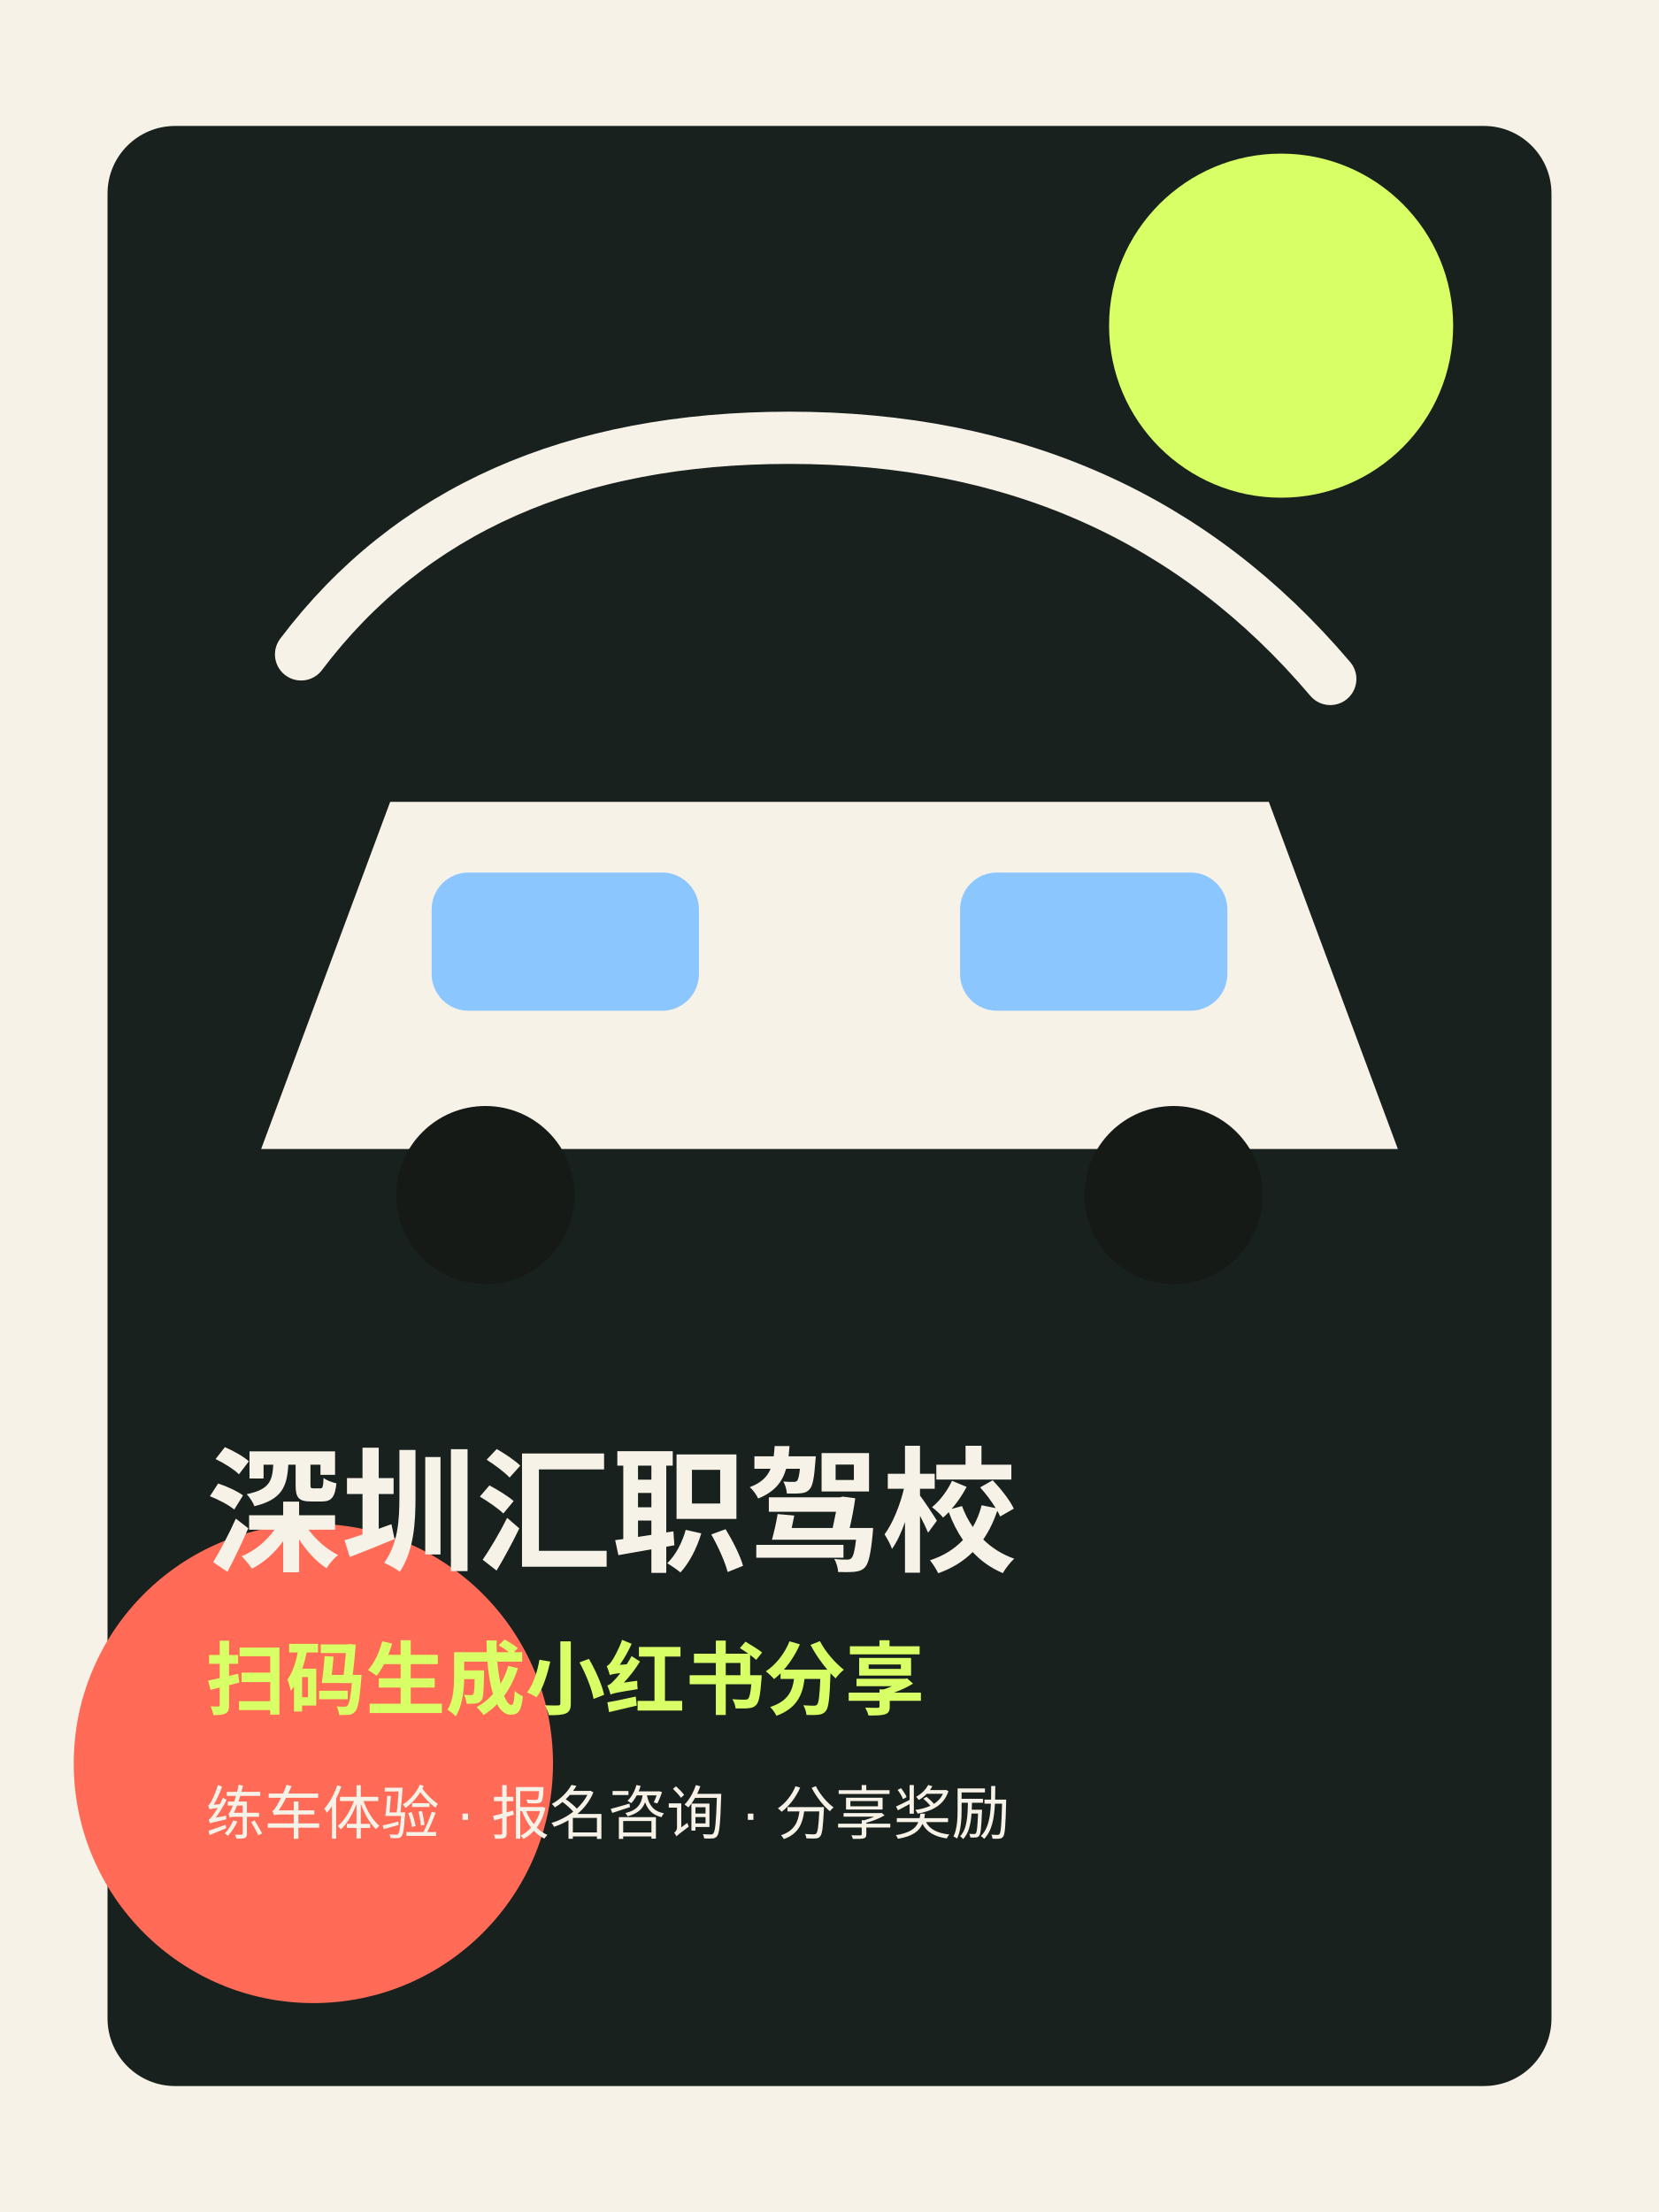
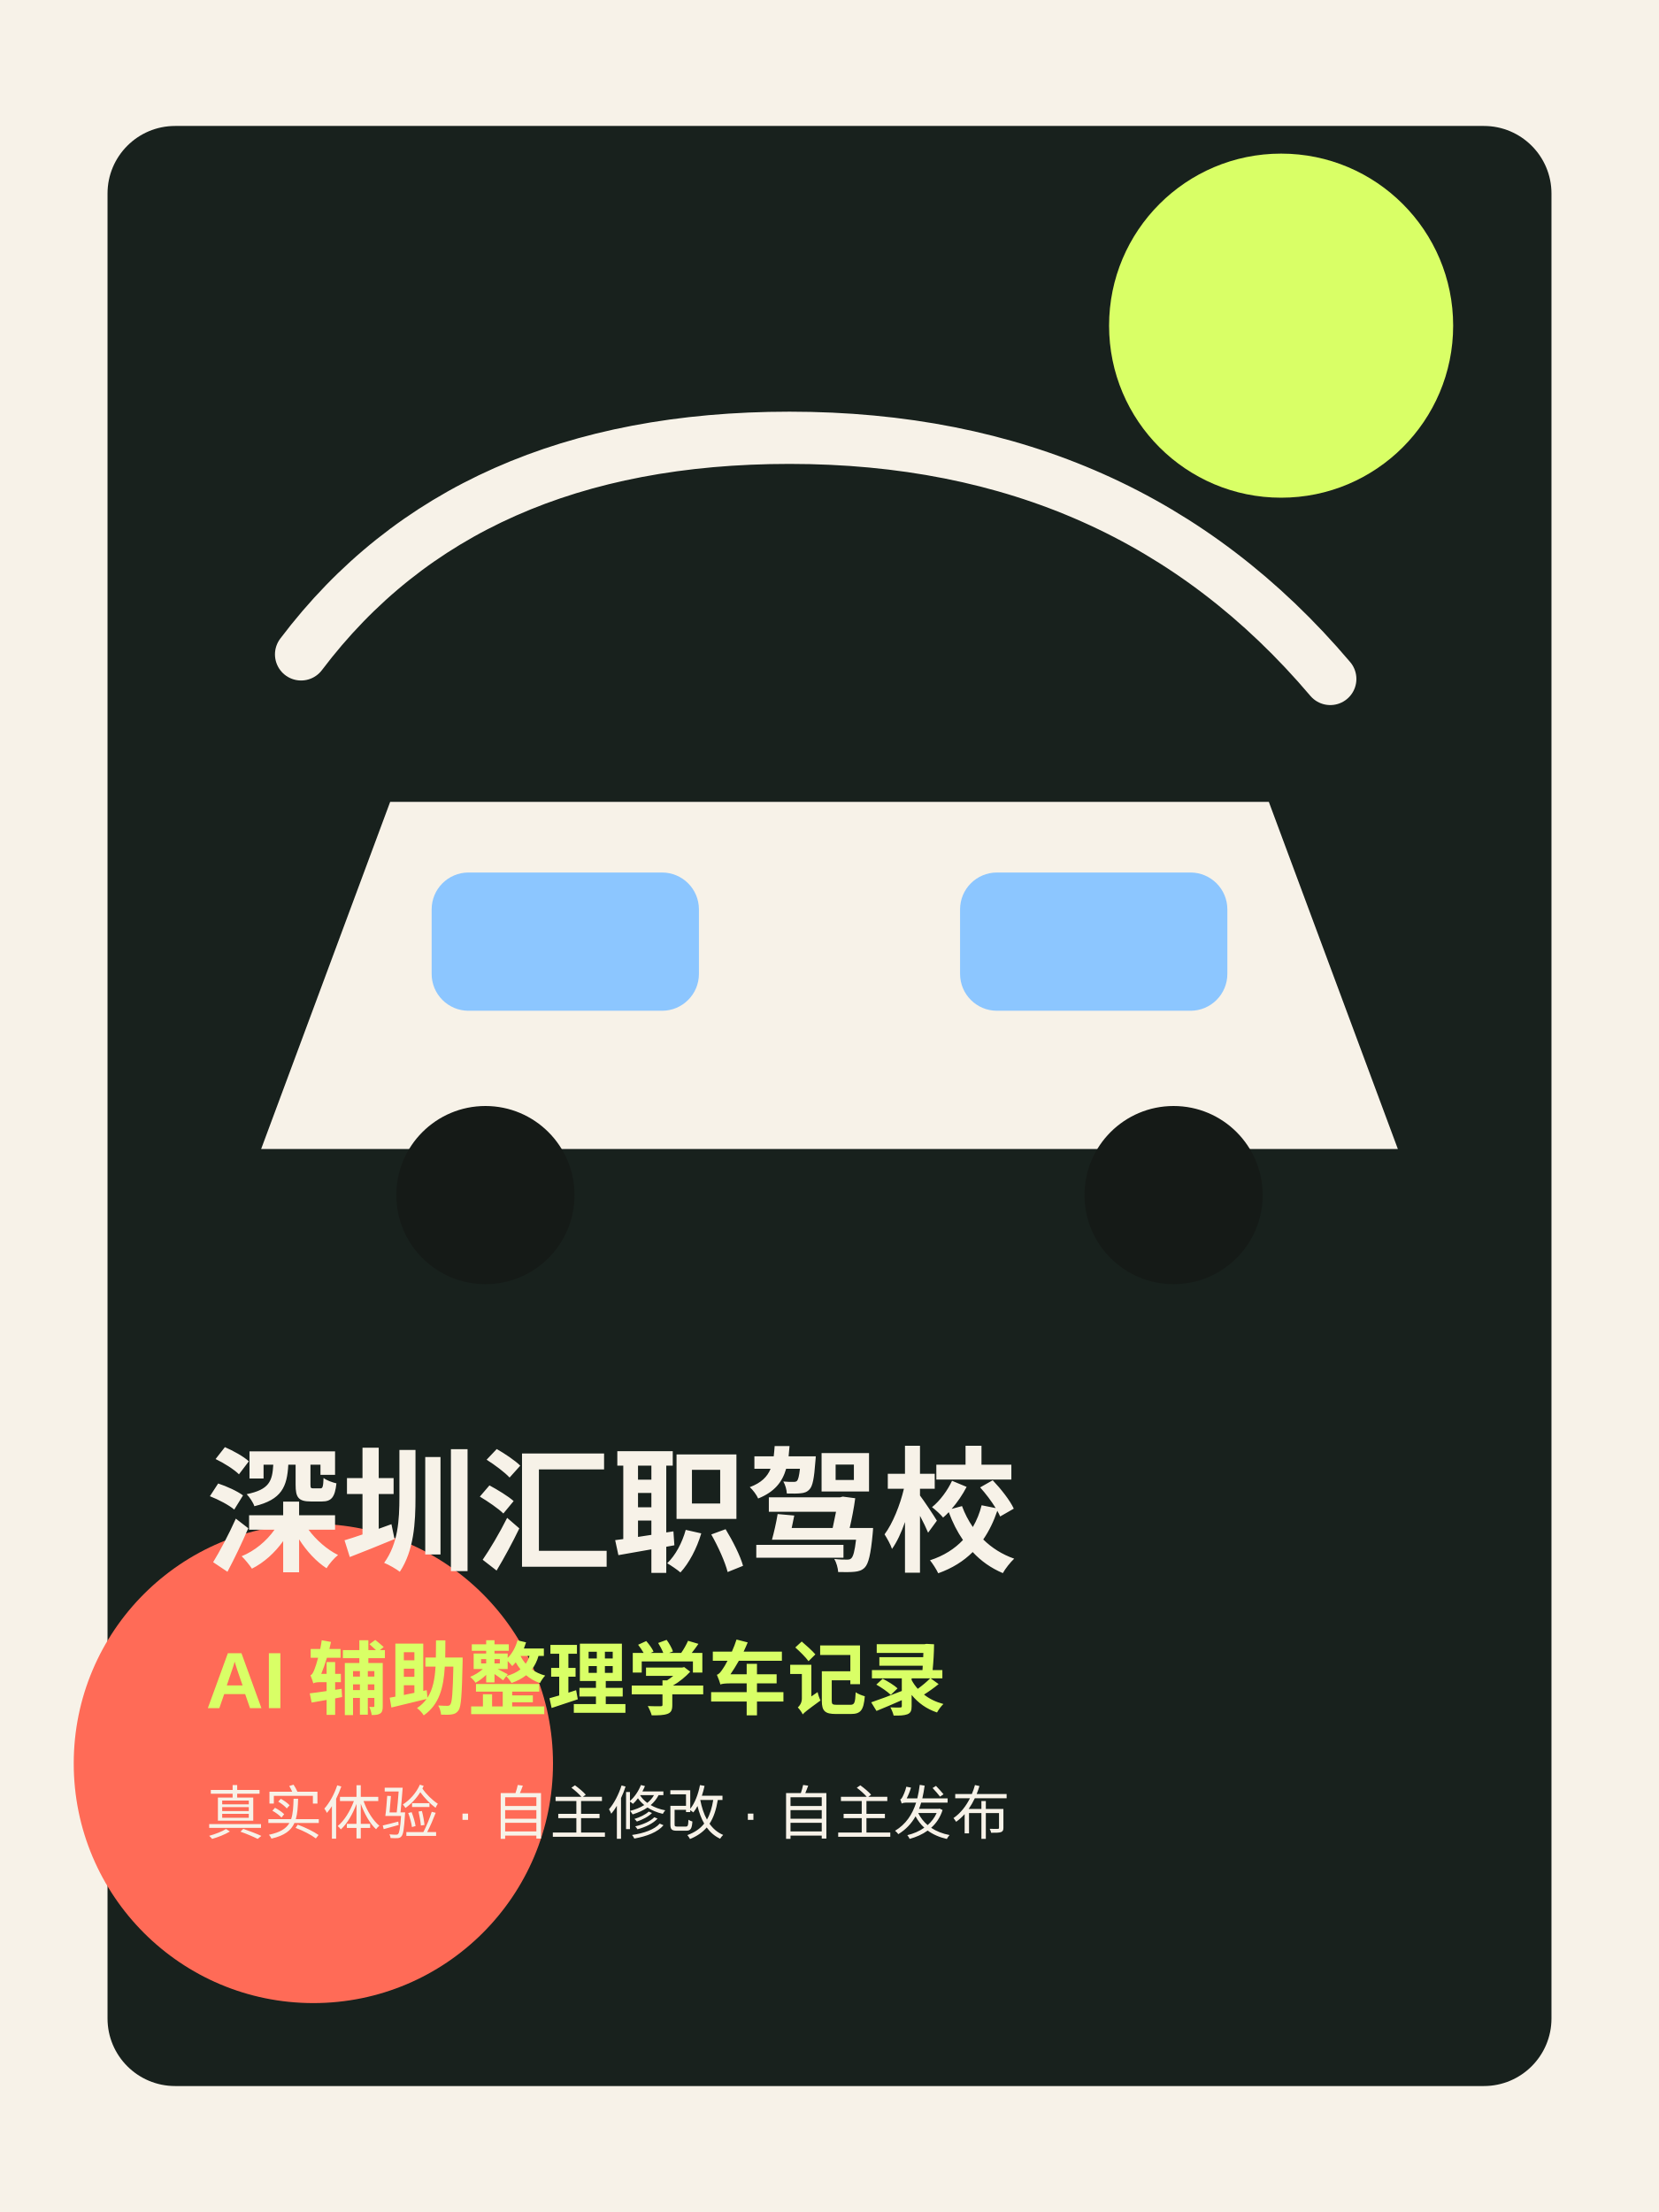
<svg xmlns="http://www.w3.org/2000/svg" width="1080" height="1440" viewBox="0 0 1080 1440" fill="none">
  <rect width="1080" height="1440" fill="#F7F2E8" />
  <rect x="70" y="82" width="940" height="1276" rx="44" fill="#18211D" />
  <circle cx="834" cy="212" r="112" fill="#D9FF66" />
  <circle cx="204" cy="1148" r="156" fill="#FF6B57" />
  <path d="M196 426C267 332 373 285 514 285C660 285 777 337 866 442" stroke="#F7F2E8" stroke-width="34" stroke-linecap="round" />
  <path d="M254 522H826L910 748H170L254 522Z" fill="#F7F2E8" />
  <rect x="281" y="568" width="174" height="90" rx="24" fill="#8CC6FF" />
  <rect x="625" y="568" width="174" height="90" rx="24" fill="#8CC6FF" />
  <circle cx="316" cy="778" r="58" fill="#151A17" />
  <circle cx="764" cy="778" r="58" fill="#151A17" />
  <text x="134" y="1016" fill="#F7F2E8" font-size="88" font-family="Arial, sans-serif" font-weight="800">深圳汇职驾校</text>
-   <text x="134" y="1112" fill="#D9FF66" font-size="52" font-family="Arial, sans-serif" font-weight="700">扫码生成小红书分享</text>
-   <text x="134" y="1194" fill="#F7F2E8" font-size="38" font-family="Arial, sans-serif">练车体验 · 报名咨询 · 分享奖励</text>
+   <text x="134" y="1112" fill="#D9FF66" font-size="52" font-family="Arial, sans-serif" font-weight="700">AI 辅助整理学车记录</text>
+   <text x="134" y="1194" fill="#F7F2E8" font-size="38" font-family="Arial, sans-serif">真实体验 · 自主修改 · 自主发布</text>
</svg>
